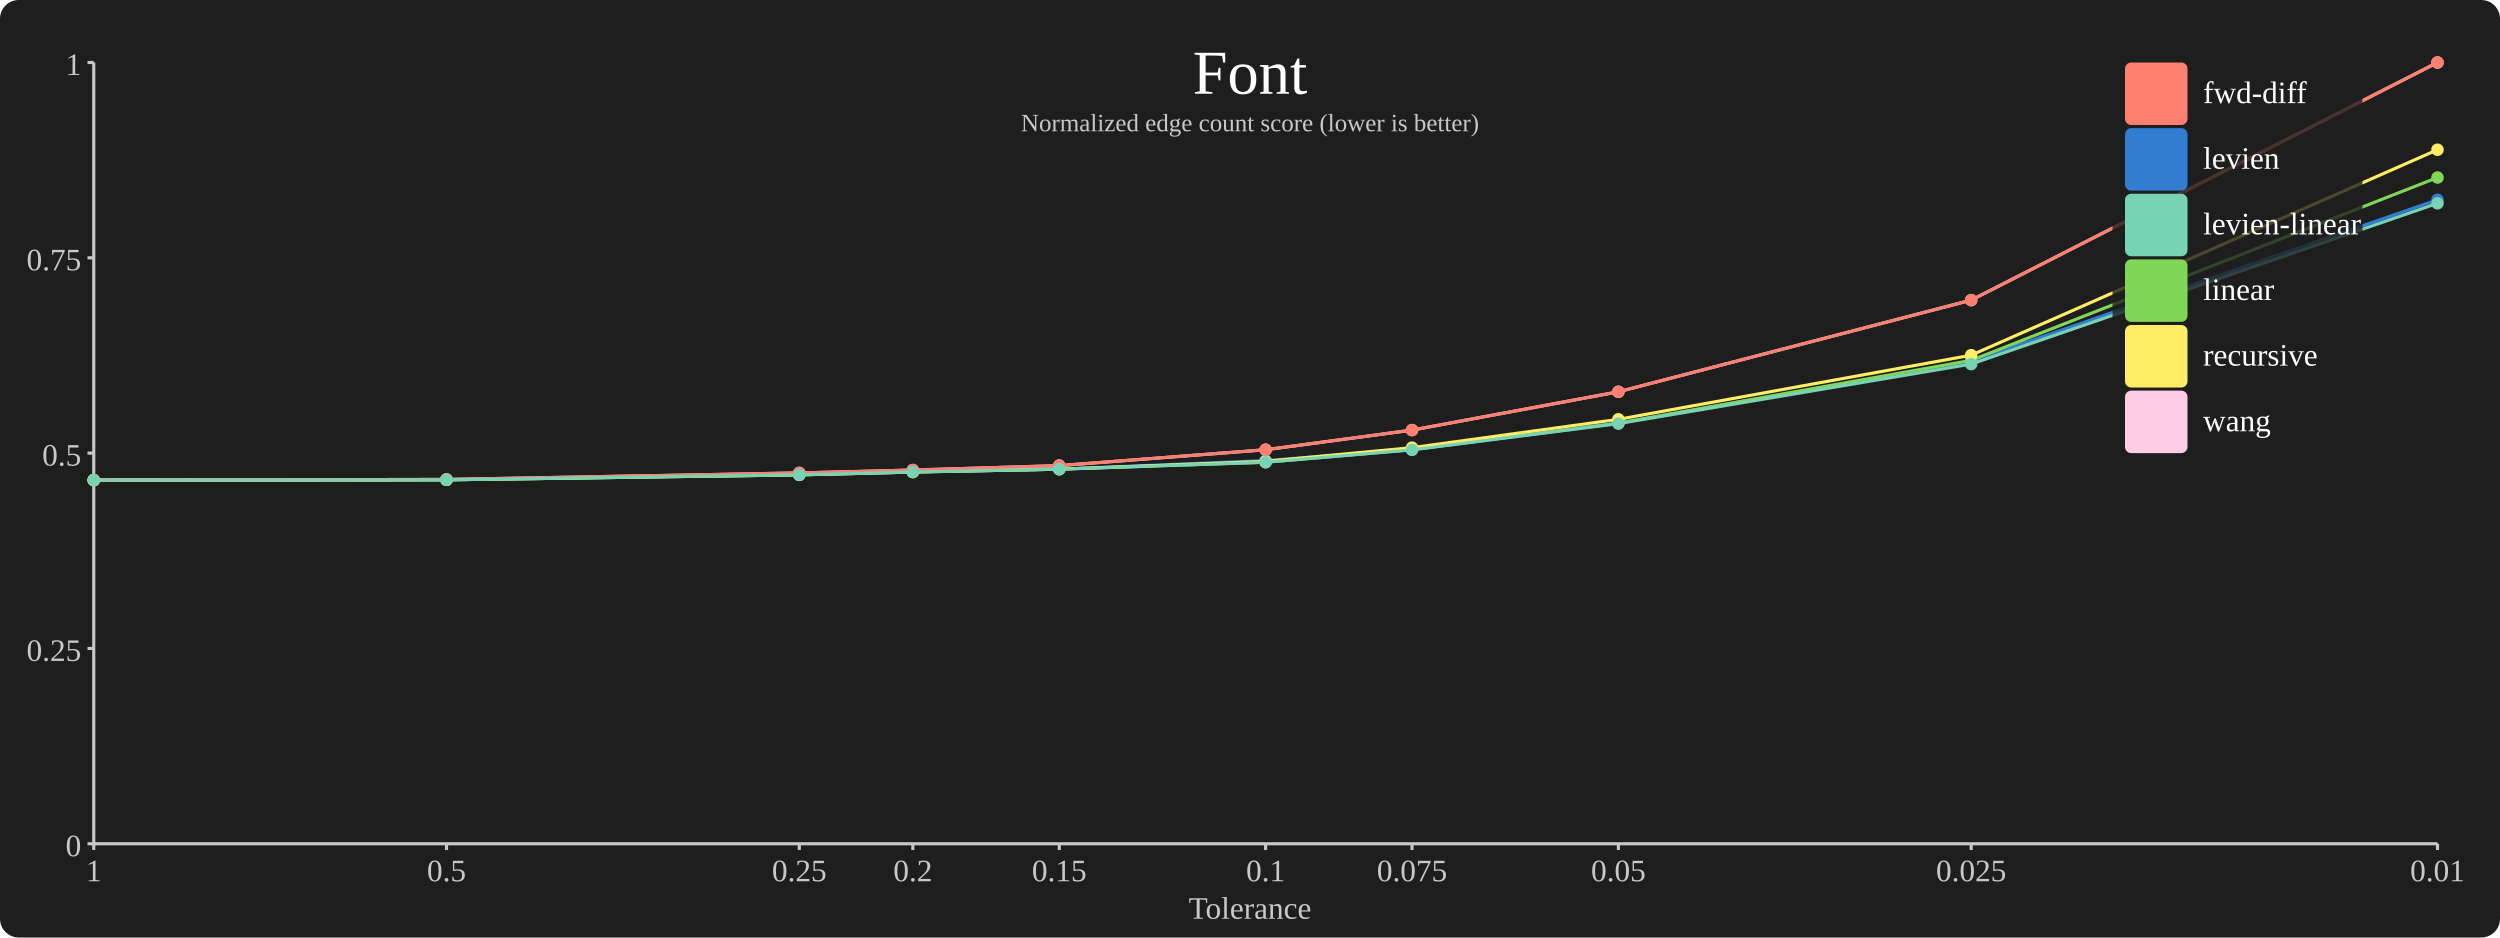
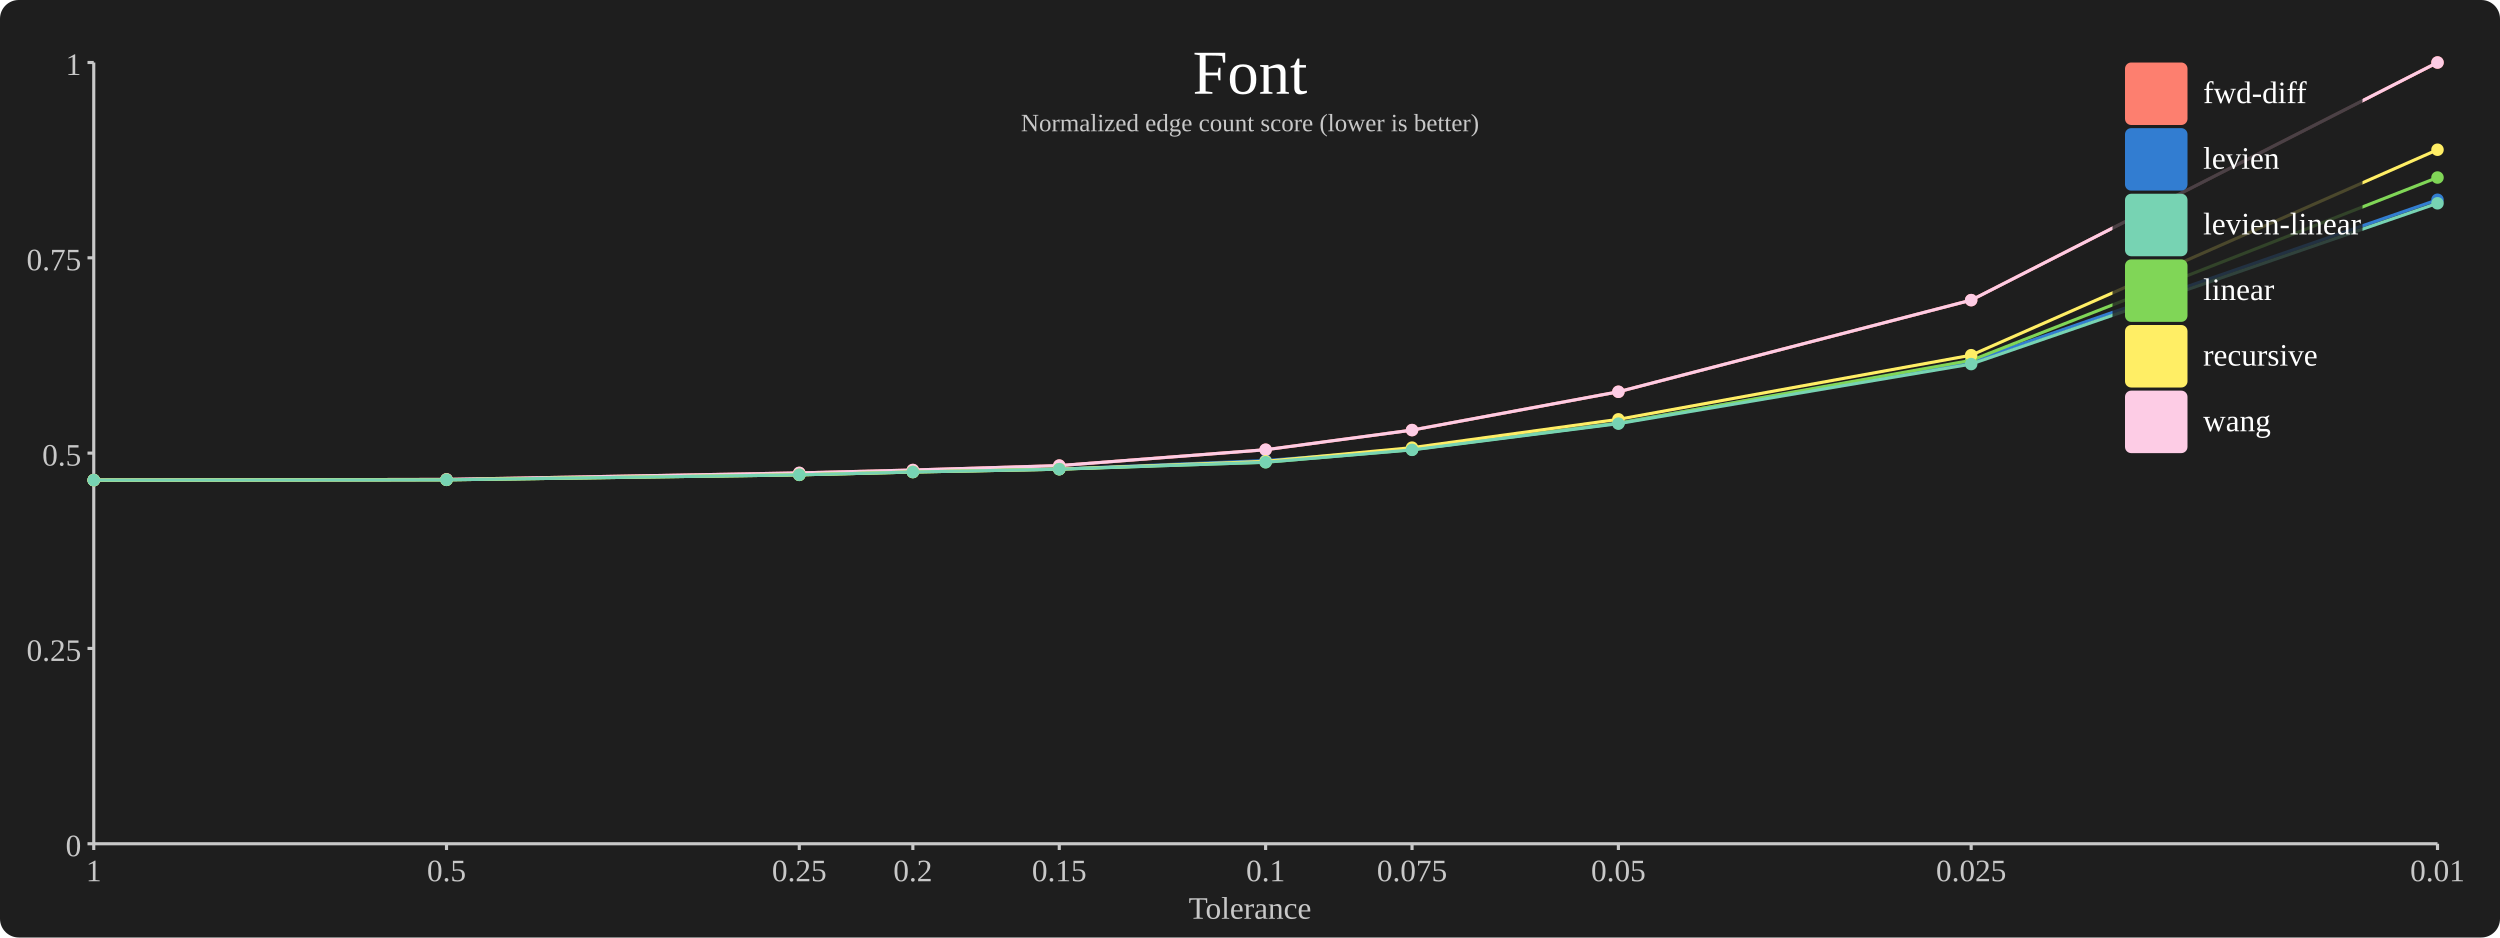
<svg xmlns="http://www.w3.org/2000/svg" viewBox="0 0 800 300">
  <rect x="0" y="0" width="800" height="300" ry="6" style="fill:rgb(30,30,30);stroke:none;fill-opacity:1;stroke-opacity:1;" />
  <path d="M 30 20 L 30 270" style="stroke:rgb(200,200,200);stroke-width:1" />
  <path d="M 30 270 L 780 270" style="stroke:rgb(200,200,200);stroke-width:1" />
  <path d="M 780 270 L 780 272" style="stroke:rgb(200,200,200);stroke-width:1" />
  <text x="780" y="282" style="font-size:10px;fill:rgb(200,200,200);text-anchor:middle;text-align:center;"> 0.01 </text>
  <path d="M 630.772 270 L 630.772 272" style="stroke:rgb(200,200,200);stroke-width:1" />
  <text x="630.772" y="282" style="font-size:10px;fill:rgb(200,200,200);text-anchor:middle;text-align:center;"> 0.025 </text>
  <path d="M 517.886 270 L 517.886 272" style="stroke:rgb(200,200,200);stroke-width:1" />
  <text x="517.886" y="282" style="font-size:10px;fill:rgb(200,200,200);text-anchor:middle;text-align:center;"> 0.05 </text>
  <path d="M 451.852 270 L 451.852 272" style="stroke:rgb(200,200,200);stroke-width:1" />
  <text x="451.852" y="282" style="font-size:10px;fill:rgb(200,200,200);text-anchor:middle;text-align:center;"> 0.075 </text>
  <path d="M 405 270 L 405 272" style="stroke:rgb(200,200,200);stroke-width:1" />
  <text x="405" y="282" style="font-size:10px;fill:rgb(200,200,200);text-anchor:middle;text-align:center;"> 0.1 </text>
  <path d="M 338.966 270 L 338.966 272" style="stroke:rgb(200,200,200);stroke-width:1" />
  <text x="338.966" y="282" style="font-size:10px;fill:rgb(200,200,200);text-anchor:middle;text-align:center;"> 0.15 </text>
  <path d="M 292.114 270 L 292.114 272" style="stroke:rgb(200,200,200);stroke-width:1" />
  <text x="292.114" y="282" style="font-size:10px;fill:rgb(200,200,200);text-anchor:middle;text-align:center;"> 0.2 </text>
  <path d="M 255.773 270 L 255.773 272" style="stroke:rgb(200,200,200);stroke-width:1" />
  <text x="255.773" y="282" style="font-size:10px;fill:rgb(200,200,200);text-anchor:middle;text-align:center;"> 0.25 </text>
  <path d="M 142.886 270 L 142.886 272" style="stroke:rgb(200,200,200);stroke-width:1" />
  <text x="142.886" y="282" style="font-size:10px;fill:rgb(200,200,200);text-anchor:middle;text-align:center;"> 0.5 </text>
  <path d="M 30 270 L 30 272" style="stroke:rgb(200,200,200);stroke-width:1" />
  <text x="30" y="282" style="font-size:10px;fill:rgb(200,200,200);text-anchor:middle;text-align:center;"> 1 </text>
  <path d="M 28 270 L 30 270" style="stroke:rgb(200,200,200);stroke-width:1" />
  <text x="26" y="274" style="font-size:10px;fill:rgb(200,200,200);text-anchor:end;text-align:right;"> 0 </text>
  <path d="M 28 207.5 L 30 207.5" style="stroke:rgb(200,200,200);stroke-width:1" />
  <text x="26" y="211.5" style="font-size:10px;fill:rgb(200,200,200);text-anchor:end;text-align:right;"> 0.25 </text>
  <path d="M 28 145 L 30 145" style="stroke:rgb(200,200,200);stroke-width:1" />
  <text x="26" y="149" style="font-size:10px;fill:rgb(200,200,200);text-anchor:end;text-align:right;"> 0.5 </text>
  <path d="M 28 82.5 L 30 82.5" style="stroke:rgb(200,200,200);stroke-width:1" />
  <text x="26" y="86.5" style="font-size:10px;fill:rgb(200,200,200);text-anchor:end;text-align:right;"> 0.75 </text>
  <path d="M 28 20 L 30 20" style="stroke:rgb(200,200,200);stroke-width:1" />
  <text x="26" y="24" style="font-size:10px;fill:rgb(200,200,200);text-anchor:end;text-align:right;"> 1 </text>
  <text x="400" y="294" style="font-size:10px;fill:rgb(200,200,200);text-anchor:middle;text-align:center;"> Tolerance </text>
+   <circle cx="780" cy="20" r="2" style="fill:rgb(253,127,111);stroke:none;fill-opacity:1;stroke-opacity:1;" />
+   <path d="M 780 20 L 630.772 96.042" style="stroke:rgb(253,127,111);stroke-width:1" />
+   <circle cx="630.772" cy="96.042" r="2" style="fill:rgb(253,127,111);stroke:none;fill-opacity:1;stroke-opacity:1;" />
+   <path d="M 630.772 96.042 L 517.886 125.367" style="stroke:rgb(253,127,111);stroke-width:1" />
+   <circle cx="517.886" cy="125.367" r="2" style="fill:rgb(253,127,111);stroke:none;fill-opacity:1;stroke-opacity:1;" />
+   <path d="M 517.886 125.367 L 451.852 137.627" style="stroke:rgb(253,127,111);stroke-width:1" />
+   <circle cx="451.852" cy="137.627" r="2" style="fill:rgb(253,127,111);stroke:none;fill-opacity:1;stroke-opacity:1;" />
+   <path d="M 451.852 137.627 L 405 143.91" style="stroke:rgb(253,127,111);stroke-width:1" />
+   <circle cx="405" cy="143.91" r="2" style="fill:rgb(253,127,111);stroke:none;fill-opacity:1;stroke-opacity:1;" />
+   <path d="M 405 143.91 L 338.966 148.985" style="stroke:rgb(253,127,111);stroke-width:1" />
+   <circle cx="338.966" cy="148.985" r="2" style="fill:rgb(253,127,111);stroke:none;fill-opacity:1;stroke-opacity:1;" />
+   <path d="M 338.966 148.985 L 292.114 150.407" style="stroke:rgb(253,127,111);stroke-width:1" />
+   <circle cx="292.114" cy="150.407" r="2" style="fill:rgb(253,127,111);stroke:none;fill-opacity:1;stroke-opacity:1;" />
+   <path d="M 292.114 150.407 L 255.773 151.327" style="stroke:rgb(253,127,111);stroke-width:1" />
+   <circle cx="255.773" cy="151.327" r="2" style="fill:rgb(253,127,111);stroke:none;fill-opacity:1;stroke-opacity:1;" />
+   <path d="M 255.773 151.327 L 142.886 153.41" style="stroke:rgb(253,127,111);stroke-width:1" />
+   <circle cx="142.886" cy="153.41" r="2" style="fill:rgb(253,127,111);stroke:none;fill-opacity:1;stroke-opacity:1;" />
+   <path d="M 142.886 153.41 L 30 153.645" style="stroke:rgb(253,127,111);stroke-width:1" />
+   <circle cx="30" cy="153.645" r="2" style="fill:rgb(253,127,111);stroke:none;fill-opacity:1;stroke-opacity:1;" />
  <circle cx="780" cy="63.928" r="2" style="fill:rgb(50,125,209);stroke:none;fill-opacity:1;stroke-opacity:1;" />
  <path d="M 780 63.928 L 630.772 115.64" style="stroke:rgb(50,125,209);stroke-width:1" />
  <circle cx="630.772" cy="115.64" r="2" style="fill:rgb(50,125,209);stroke:none;fill-opacity:1;stroke-opacity:1;" />
  <path d="M 630.772 115.64 L 517.886 135.355" style="stroke:rgb(50,125,209);stroke-width:1" />
  <circle cx="517.886" cy="135.355" r="2" style="fill:rgb(50,125,209);stroke:none;fill-opacity:1;stroke-opacity:1;" />
  <path d="M 517.886 135.355 L 451.852 143.785" style="stroke:rgb(50,125,209);stroke-width:1" />
  <circle cx="451.852" cy="143.785" r="2" style="fill:rgb(50,125,209);stroke:none;fill-opacity:1;stroke-opacity:1;" />
  <path d="M 451.852 143.785 L 405 147.363" style="stroke:rgb(50,125,209);stroke-width:1" />
  <circle cx="405" cy="147.363" r="2" style="fill:rgb(50,125,209);stroke:none;fill-opacity:1;stroke-opacity:1;" />
  <path d="M 405 147.363 L 338.966 150.097" style="stroke:rgb(50,125,209);stroke-width:1" />
  <circle cx="338.966" cy="150.097" r="2" style="fill:rgb(50,125,209);stroke:none;fill-opacity:1;stroke-opacity:1;" />
  <path d="M 338.966 150.097 L 292.114 150.942" style="stroke:rgb(50,125,209);stroke-width:1" />
  <circle cx="292.114" cy="150.942" r="2" style="fill:rgb(50,125,209);stroke:none;fill-opacity:1;stroke-opacity:1;" />
  <path d="M 292.114 150.942 L 255.773 151.795" style="stroke:rgb(50,125,209);stroke-width:1" />
  <circle cx="255.773" cy="151.795" r="2" style="fill:rgb(50,125,209);stroke:none;fill-opacity:1;stroke-opacity:1;" />
  <path d="M 255.773 151.795 L 142.886 153.505" style="stroke:rgb(50,125,209);stroke-width:1" />
  <circle cx="142.886" cy="153.505" r="2" style="fill:rgb(50,125,209);stroke:none;fill-opacity:1;stroke-opacity:1;" />
  <path d="M 142.886 153.505 L 30 153.645" style="stroke:rgb(50,125,209);stroke-width:1" />
  <circle cx="30" cy="153.645" r="2" style="fill:rgb(50,125,209);stroke:none;fill-opacity:1;stroke-opacity:1;" />
+   <circle cx="780" cy="20" r="2" style="fill:rgb(253,204,229);stroke:none;fill-opacity:1;stroke-opacity:1;" />
+   <path d="M 780 20 L 630.772 96.042" style="stroke:rgb(253,204,229);stroke-width:1" />
+   <circle cx="630.772" cy="96.042" r="2" style="fill:rgb(253,204,229);stroke:none;fill-opacity:1;stroke-opacity:1;" />
+   <path d="M 630.772 96.042 L 517.886 125.367" style="stroke:rgb(253,204,229);stroke-width:1" />
+   <circle cx="517.886" cy="125.367" r="2" style="fill:rgb(253,204,229);stroke:none;fill-opacity:1;stroke-opacity:1;" />
+   <path d="M 517.886 125.367 L 451.852 137.627" style="stroke:rgb(253,204,229);stroke-width:1" />
+   <circle cx="451.852" cy="137.627" r="2" style="fill:rgb(253,204,229);stroke:none;fill-opacity:1;stroke-opacity:1;" />
+   <path d="M 451.852 137.627 L 405 143.91" style="stroke:rgb(253,204,229);stroke-width:1" />
+   <circle cx="405" cy="143.91" r="2" style="fill:rgb(253,204,229);stroke:none;fill-opacity:1;stroke-opacity:1;" />
+   <path d="M 405 143.91 L 338.966 148.985" style="stroke:rgb(253,204,229);stroke-width:1" />
+   <circle cx="338.966" cy="148.985" r="2" style="fill:rgb(253,204,229);stroke:none;fill-opacity:1;stroke-opacity:1;" />
+   <path d="M 338.966 148.985 L 292.114 150.407" style="stroke:rgb(253,204,229);stroke-width:1" />
+   <circle cx="292.114" cy="150.407" r="2" style="fill:rgb(253,204,229);stroke:none;fill-opacity:1;stroke-opacity:1;" />
+   <path d="M 292.114 150.407 L 255.773 151.327" style="stroke:rgb(253,204,229);stroke-width:1" />
+   <circle cx="255.773" cy="151.327" r="2" style="fill:rgb(253,204,229);stroke:none;fill-opacity:1;stroke-opacity:1;" />
+   <path d="M 255.773 151.327 L 142.886 153.41" style="stroke:rgb(253,204,229);stroke-width:1" />
+   <circle cx="142.886" cy="153.41" r="2" style="fill:rgb(253,204,229);stroke:none;fill-opacity:1;stroke-opacity:1;" />
+   <path d="M 142.886 153.41 L 30 153.645" style="stroke:rgb(253,204,229);stroke-width:1" />
+   <circle cx="30" cy="153.645" r="2" style="fill:rgb(253,204,229);stroke:none;fill-opacity:1;stroke-opacity:1;" />
  <circle cx="780" cy="56.807" r="2" style="fill:rgb(128,214,87);stroke:none;fill-opacity:1;stroke-opacity:1;" />
  <path d="M 780 56.807 L 630.772 115.305" style="stroke:rgb(128,214,87);stroke-width:1" />
  <circle cx="630.772" cy="115.305" r="2" style="fill:rgb(128,214,87);stroke:none;fill-opacity:1;stroke-opacity:1;" />
  <path d="M 630.772 115.305 L 517.886 135.42" style="stroke:rgb(128,214,87);stroke-width:1" />
  <circle cx="517.886" cy="135.42" r="2" style="fill:rgb(128,214,87);stroke:none;fill-opacity:1;stroke-opacity:1;" />
  <path d="M 517.886 135.42 L 451.852 143.882" style="stroke:rgb(128,214,87);stroke-width:1" />
  <circle cx="451.852" cy="143.882" r="2" style="fill:rgb(128,214,87);stroke:none;fill-opacity:1;stroke-opacity:1;" />
  <path d="M 451.852 143.882 L 405 147.912" style="stroke:rgb(128,214,87);stroke-width:1" />
  <circle cx="405" cy="147.912" r="2" style="fill:rgb(128,214,87);stroke:none;fill-opacity:1;stroke-opacity:1;" />
  <path d="M 405 147.912 L 338.966 150.135" style="stroke:rgb(128,214,87);stroke-width:1" />
  <circle cx="338.966" cy="150.135" r="2" style="fill:rgb(128,214,87);stroke:none;fill-opacity:1;stroke-opacity:1;" />
  <path d="M 338.966 150.135 L 292.114 151.045" style="stroke:rgb(128,214,87);stroke-width:1" />
  <circle cx="292.114" cy="151.045" r="2" style="fill:rgb(128,214,87);stroke:none;fill-opacity:1;stroke-opacity:1;" />
  <path d="M 292.114 151.045 L 255.773 151.95" style="stroke:rgb(128,214,87);stroke-width:1" />
  <circle cx="255.773" cy="151.95" r="2" style="fill:rgb(128,214,87);stroke:none;fill-opacity:1;stroke-opacity:1;" />
  <path d="M 255.773 151.95 L 142.886 153.543" style="stroke:rgb(128,214,87);stroke-width:1" />
  <circle cx="142.886" cy="153.543" r="2" style="fill:rgb(128,214,87);stroke:none;fill-opacity:1;stroke-opacity:1;" />
  <path d="M 142.886 153.543 L 30 153.645" style="stroke:rgb(128,214,87);stroke-width:1" />
  <circle cx="30" cy="153.645" r="2" style="fill:rgb(128,214,87);stroke:none;fill-opacity:1;stroke-opacity:1;" />
-   <circle cx="780" cy="20" r="2" style="fill:rgb(253,204,229);stroke:none;fill-opacity:1;stroke-opacity:1;" />
-   <path d="M 780 20 L 630.772 96.042" style="stroke:rgb(253,204,229);stroke-width:1" />
-   <circle cx="630.772" cy="96.042" r="2" style="fill:rgb(253,204,229);stroke:none;fill-opacity:1;stroke-opacity:1;" />
-   <path d="M 630.772 96.042 L 517.886 125.367" style="stroke:rgb(253,204,229);stroke-width:1" />
-   <circle cx="517.886" cy="125.367" r="2" style="fill:rgb(253,204,229);stroke:none;fill-opacity:1;stroke-opacity:1;" />
-   <path d="M 517.886 125.367 L 451.852 137.627" style="stroke:rgb(253,204,229);stroke-width:1" />
-   <circle cx="451.852" cy="137.627" r="2" style="fill:rgb(253,204,229);stroke:none;fill-opacity:1;stroke-opacity:1;" />
-   <path d="M 451.852 137.627 L 405 143.91" style="stroke:rgb(253,204,229);stroke-width:1" />
-   <circle cx="405" cy="143.91" r="2" style="fill:rgb(253,204,229);stroke:none;fill-opacity:1;stroke-opacity:1;" />
-   <path d="M 405 143.91 L 338.966 148.985" style="stroke:rgb(253,204,229);stroke-width:1" />
-   <circle cx="338.966" cy="148.985" r="2" style="fill:rgb(253,204,229);stroke:none;fill-opacity:1;stroke-opacity:1;" />
-   <path d="M 338.966 148.985 L 292.114 150.407" style="stroke:rgb(253,204,229);stroke-width:1" />
-   <circle cx="292.114" cy="150.407" r="2" style="fill:rgb(253,204,229);stroke:none;fill-opacity:1;stroke-opacity:1;" />
-   <path d="M 292.114 150.407 L 255.773 151.327" style="stroke:rgb(253,204,229);stroke-width:1" />
-   <circle cx="255.773" cy="151.327" r="2" style="fill:rgb(253,204,229);stroke:none;fill-opacity:1;stroke-opacity:1;" />
-   <path d="M 255.773 151.327 L 142.886 153.41" style="stroke:rgb(253,204,229);stroke-width:1" />
-   <circle cx="142.886" cy="153.41" r="2" style="fill:rgb(253,204,229);stroke:none;fill-opacity:1;stroke-opacity:1;" />
-   <path d="M 142.886 153.41 L 30 153.645" style="stroke:rgb(253,204,229);stroke-width:1" />
-   <circle cx="30" cy="153.645" r="2" style="fill:rgb(253,204,229);stroke:none;fill-opacity:1;stroke-opacity:1;" />
  <circle cx="780" cy="47.915" r="2" style="fill:rgb(255,238,101);stroke:none;fill-opacity:1;stroke-opacity:1;" />
  <path d="M 780 47.915 L 630.772 113.66" style="stroke:rgb(255,238,101);stroke-width:1" />
  <circle cx="630.772" cy="113.66" r="2" style="fill:rgb(255,238,101);stroke:none;fill-opacity:1;stroke-opacity:1;" />
  <path d="M 630.772 113.66 L 517.886 134.183" style="stroke:rgb(255,238,101);stroke-width:1" />
  <circle cx="517.886" cy="134.183" r="2" style="fill:rgb(255,238,101);stroke:none;fill-opacity:1;stroke-opacity:1;" />
  <path d="M 517.886 134.183 L 451.852 143.245" style="stroke:rgb(255,238,101);stroke-width:1" />
  <circle cx="451.852" cy="143.245" r="2" style="fill:rgb(255,238,101);stroke:none;fill-opacity:1;stroke-opacity:1;" />
  <path d="M 451.852 143.245 L 405 147.623" style="stroke:rgb(255,238,101);stroke-width:1" />
  <circle cx="405" cy="147.623" r="2" style="fill:rgb(255,238,101);stroke:none;fill-opacity:1;stroke-opacity:1;" />
  <path d="M 405 147.623 L 338.966 150.127" style="stroke:rgb(255,238,101);stroke-width:1" />
  <circle cx="338.966" cy="150.127" r="2" style="fill:rgb(255,238,101);stroke:none;fill-opacity:1;stroke-opacity:1;" />
  <path d="M 338.966 150.127 L 292.114 151.045" style="stroke:rgb(255,238,101);stroke-width:1" />
  <circle cx="292.114" cy="151.045" r="2" style="fill:rgb(255,238,101);stroke:none;fill-opacity:1;stroke-opacity:1;" />
  <path d="M 292.114 151.045 L 255.773 151.95" style="stroke:rgb(255,238,101);stroke-width:1" />
  <circle cx="255.773" cy="151.95" r="2" style="fill:rgb(255,238,101);stroke:none;fill-opacity:1;stroke-opacity:1;" />
  <path d="M 255.773 151.95 L 142.886 153.543" style="stroke:rgb(255,238,101);stroke-width:1" />
  <circle cx="142.886" cy="153.543" r="2" style="fill:rgb(255,238,101);stroke:none;fill-opacity:1;stroke-opacity:1;" />
  <path d="M 142.886 153.543 L 30 153.645" style="stroke:rgb(255,238,101);stroke-width:1" />
  <circle cx="30" cy="153.645" r="2" style="fill:rgb(255,238,101);stroke:none;fill-opacity:1;stroke-opacity:1;" />
-   <circle cx="780" cy="20" r="2" style="fill:rgb(253,127,111);stroke:none;fill-opacity:1;stroke-opacity:1;" />
-   <path d="M 780 20 L 630.772 96.042" style="stroke:rgb(253,127,111);stroke-width:1" />
-   <circle cx="630.772" cy="96.042" r="2" style="fill:rgb(253,127,111);stroke:none;fill-opacity:1;stroke-opacity:1;" />
-   <path d="M 630.772 96.042 L 517.886 125.367" style="stroke:rgb(253,127,111);stroke-width:1" />
-   <circle cx="517.886" cy="125.367" r="2" style="fill:rgb(253,127,111);stroke:none;fill-opacity:1;stroke-opacity:1;" />
-   <path d="M 517.886 125.367 L 451.852 137.627" style="stroke:rgb(253,127,111);stroke-width:1" />
-   <circle cx="451.852" cy="137.627" r="2" style="fill:rgb(253,127,111);stroke:none;fill-opacity:1;stroke-opacity:1;" />
-   <path d="M 451.852 137.627 L 405 143.91" style="stroke:rgb(253,127,111);stroke-width:1" />
-   <circle cx="405" cy="143.91" r="2" style="fill:rgb(253,127,111);stroke:none;fill-opacity:1;stroke-opacity:1;" />
-   <path d="M 405 143.91 L 338.966 148.985" style="stroke:rgb(253,127,111);stroke-width:1" />
-   <circle cx="338.966" cy="148.985" r="2" style="fill:rgb(253,127,111);stroke:none;fill-opacity:1;stroke-opacity:1;" />
-   <path d="M 338.966 148.985 L 292.114 150.407" style="stroke:rgb(253,127,111);stroke-width:1" />
-   <circle cx="292.114" cy="150.407" r="2" style="fill:rgb(253,127,111);stroke:none;fill-opacity:1;stroke-opacity:1;" />
-   <path d="M 292.114 150.407 L 255.773 151.327" style="stroke:rgb(253,127,111);stroke-width:1" />
-   <circle cx="255.773" cy="151.327" r="2" style="fill:rgb(253,127,111);stroke:none;fill-opacity:1;stroke-opacity:1;" />
-   <path d="M 255.773 151.327 L 142.886 153.41" style="stroke:rgb(253,127,111);stroke-width:1" />
-   <circle cx="142.886" cy="153.41" r="2" style="fill:rgb(253,127,111);stroke:none;fill-opacity:1;stroke-opacity:1;" />
-   <path d="M 142.886 153.41 L 30 153.645" style="stroke:rgb(253,127,111);stroke-width:1" />
-   <circle cx="30" cy="153.645" r="2" style="fill:rgb(253,127,111);stroke:none;fill-opacity:1;stroke-opacity:1;" />
  <circle cx="780" cy="65.053" r="2" style="fill:rgb(119,211,179);stroke:none;fill-opacity:1;stroke-opacity:1;" />
  <path d="M 780 65.053 L 630.772 116.505" style="stroke:rgb(119,211,179);stroke-width:1" />
  <circle cx="630.772" cy="116.505" r="2" style="fill:rgb(119,211,179);stroke:none;fill-opacity:1;stroke-opacity:1;" />
  <path d="M 630.772 116.505 L 517.886 135.562" style="stroke:rgb(119,211,179);stroke-width:1" />
  <circle cx="517.886" cy="135.562" r="2" style="fill:rgb(119,211,179);stroke:none;fill-opacity:1;stroke-opacity:1;" />
  <path d="M 517.886 135.562 L 451.852 143.955" style="stroke:rgb(119,211,179);stroke-width:1" />
  <circle cx="451.852" cy="143.955" r="2" style="fill:rgb(119,211,179);stroke:none;fill-opacity:1;stroke-opacity:1;" />
  <path d="M 451.852 143.955 L 405 147.912" style="stroke:rgb(119,211,179);stroke-width:1" />
  <circle cx="405" cy="147.912" r="2" style="fill:rgb(119,211,179);stroke:none;fill-opacity:1;stroke-opacity:1;" />
  <path d="M 405 147.912 L 338.966 150.135" style="stroke:rgb(119,211,179);stroke-width:1" />
  <circle cx="338.966" cy="150.135" r="2" style="fill:rgb(119,211,179);stroke:none;fill-opacity:1;stroke-opacity:1;" />
  <path d="M 338.966 150.135 L 292.114 151.045" style="stroke:rgb(119,211,179);stroke-width:1" />
  <circle cx="292.114" cy="151.045" r="2" style="fill:rgb(119,211,179);stroke:none;fill-opacity:1;stroke-opacity:1;" />
  <path d="M 292.114 151.045 L 255.773 151.95" style="stroke:rgb(119,211,179);stroke-width:1" />
  <circle cx="255.773" cy="151.95" r="2" style="fill:rgb(119,211,179);stroke:none;fill-opacity:1;stroke-opacity:1;" />
  <path d="M 255.773 151.95 L 142.886 153.543" style="stroke:rgb(119,211,179);stroke-width:1" />
  <circle cx="142.886" cy="153.543" r="2" style="fill:rgb(119,211,179);stroke:none;fill-opacity:1;stroke-opacity:1;" />
  <path d="M 142.886 153.543 L 30 153.645" style="stroke:rgb(119,211,179);stroke-width:1" />
  <circle cx="30" cy="153.645" r="2" style="fill:rgb(119,211,179);stroke:none;fill-opacity:1;stroke-opacity:1;" />
  <rect x="676" y="16" width="80" height="133" ry="4" style="fill:rgb(30,30,30);stroke:none;fill-opacity:0.8;stroke-opacity:1;" />
  <rect x="680" y="20" width="20" height="20" ry="2" style="fill:rgb(253,127,111);stroke:none;fill-opacity:1;stroke-opacity:1;" />
  <text x="705" y="33" style="font-size:10px;fill:rgb(255,255,255);text-anchor:start;text-align:left;"> fwd-diff </text>
  <rect x="680" y="41" width="20" height="20" ry="2" style="fill:rgb(50,125,209);stroke:none;fill-opacity:1;stroke-opacity:1;" />
  <text x="705" y="54" style="font-size:10px;fill:rgb(255,255,255);text-anchor:start;text-align:left;"> levien </text>
  <rect x="680" y="62" width="20" height="20" ry="2" style="fill:rgb(119,211,179);stroke:none;fill-opacity:1;stroke-opacity:1;" />
  <text x="705" y="75" style="font-size:10px;fill:rgb(255,255,255);text-anchor:start;text-align:left;"> levien-linear </text>
  <rect x="680" y="83" width="20" height="20" ry="2" style="fill:rgb(128,214,87);stroke:none;fill-opacity:1;stroke-opacity:1;" />
  <text x="705" y="96" style="font-size:10px;fill:rgb(255,255,255);text-anchor:start;text-align:left;"> linear </text>
  <rect x="680" y="104" width="20" height="20" ry="2" style="fill:rgb(255,238,101);stroke:none;fill-opacity:1;stroke-opacity:1;" />
  <text x="705" y="117" style="font-size:10px;fill:rgb(255,255,255);text-anchor:start;text-align:left;"> recursive </text>
  <rect x="680" y="125" width="20" height="20" ry="2" style="fill:rgb(253,204,229);stroke:none;fill-opacity:1;stroke-opacity:1;" />
  <text x="705" y="138" style="font-size:10px;fill:rgb(255,255,255);text-anchor:start;text-align:left;"> wang </text>
  <text x="400" y="30" style="font-size:20px;fill:rgb(255,255,255);text-anchor:middle;text-align:center;"> Font </text>
  <text x="400" y="42" style="font-size:8px;fill:rgb(200,200,200);text-anchor:middle;text-align:center;"> Normalized edge count score (lower is better) </text>
</svg>
